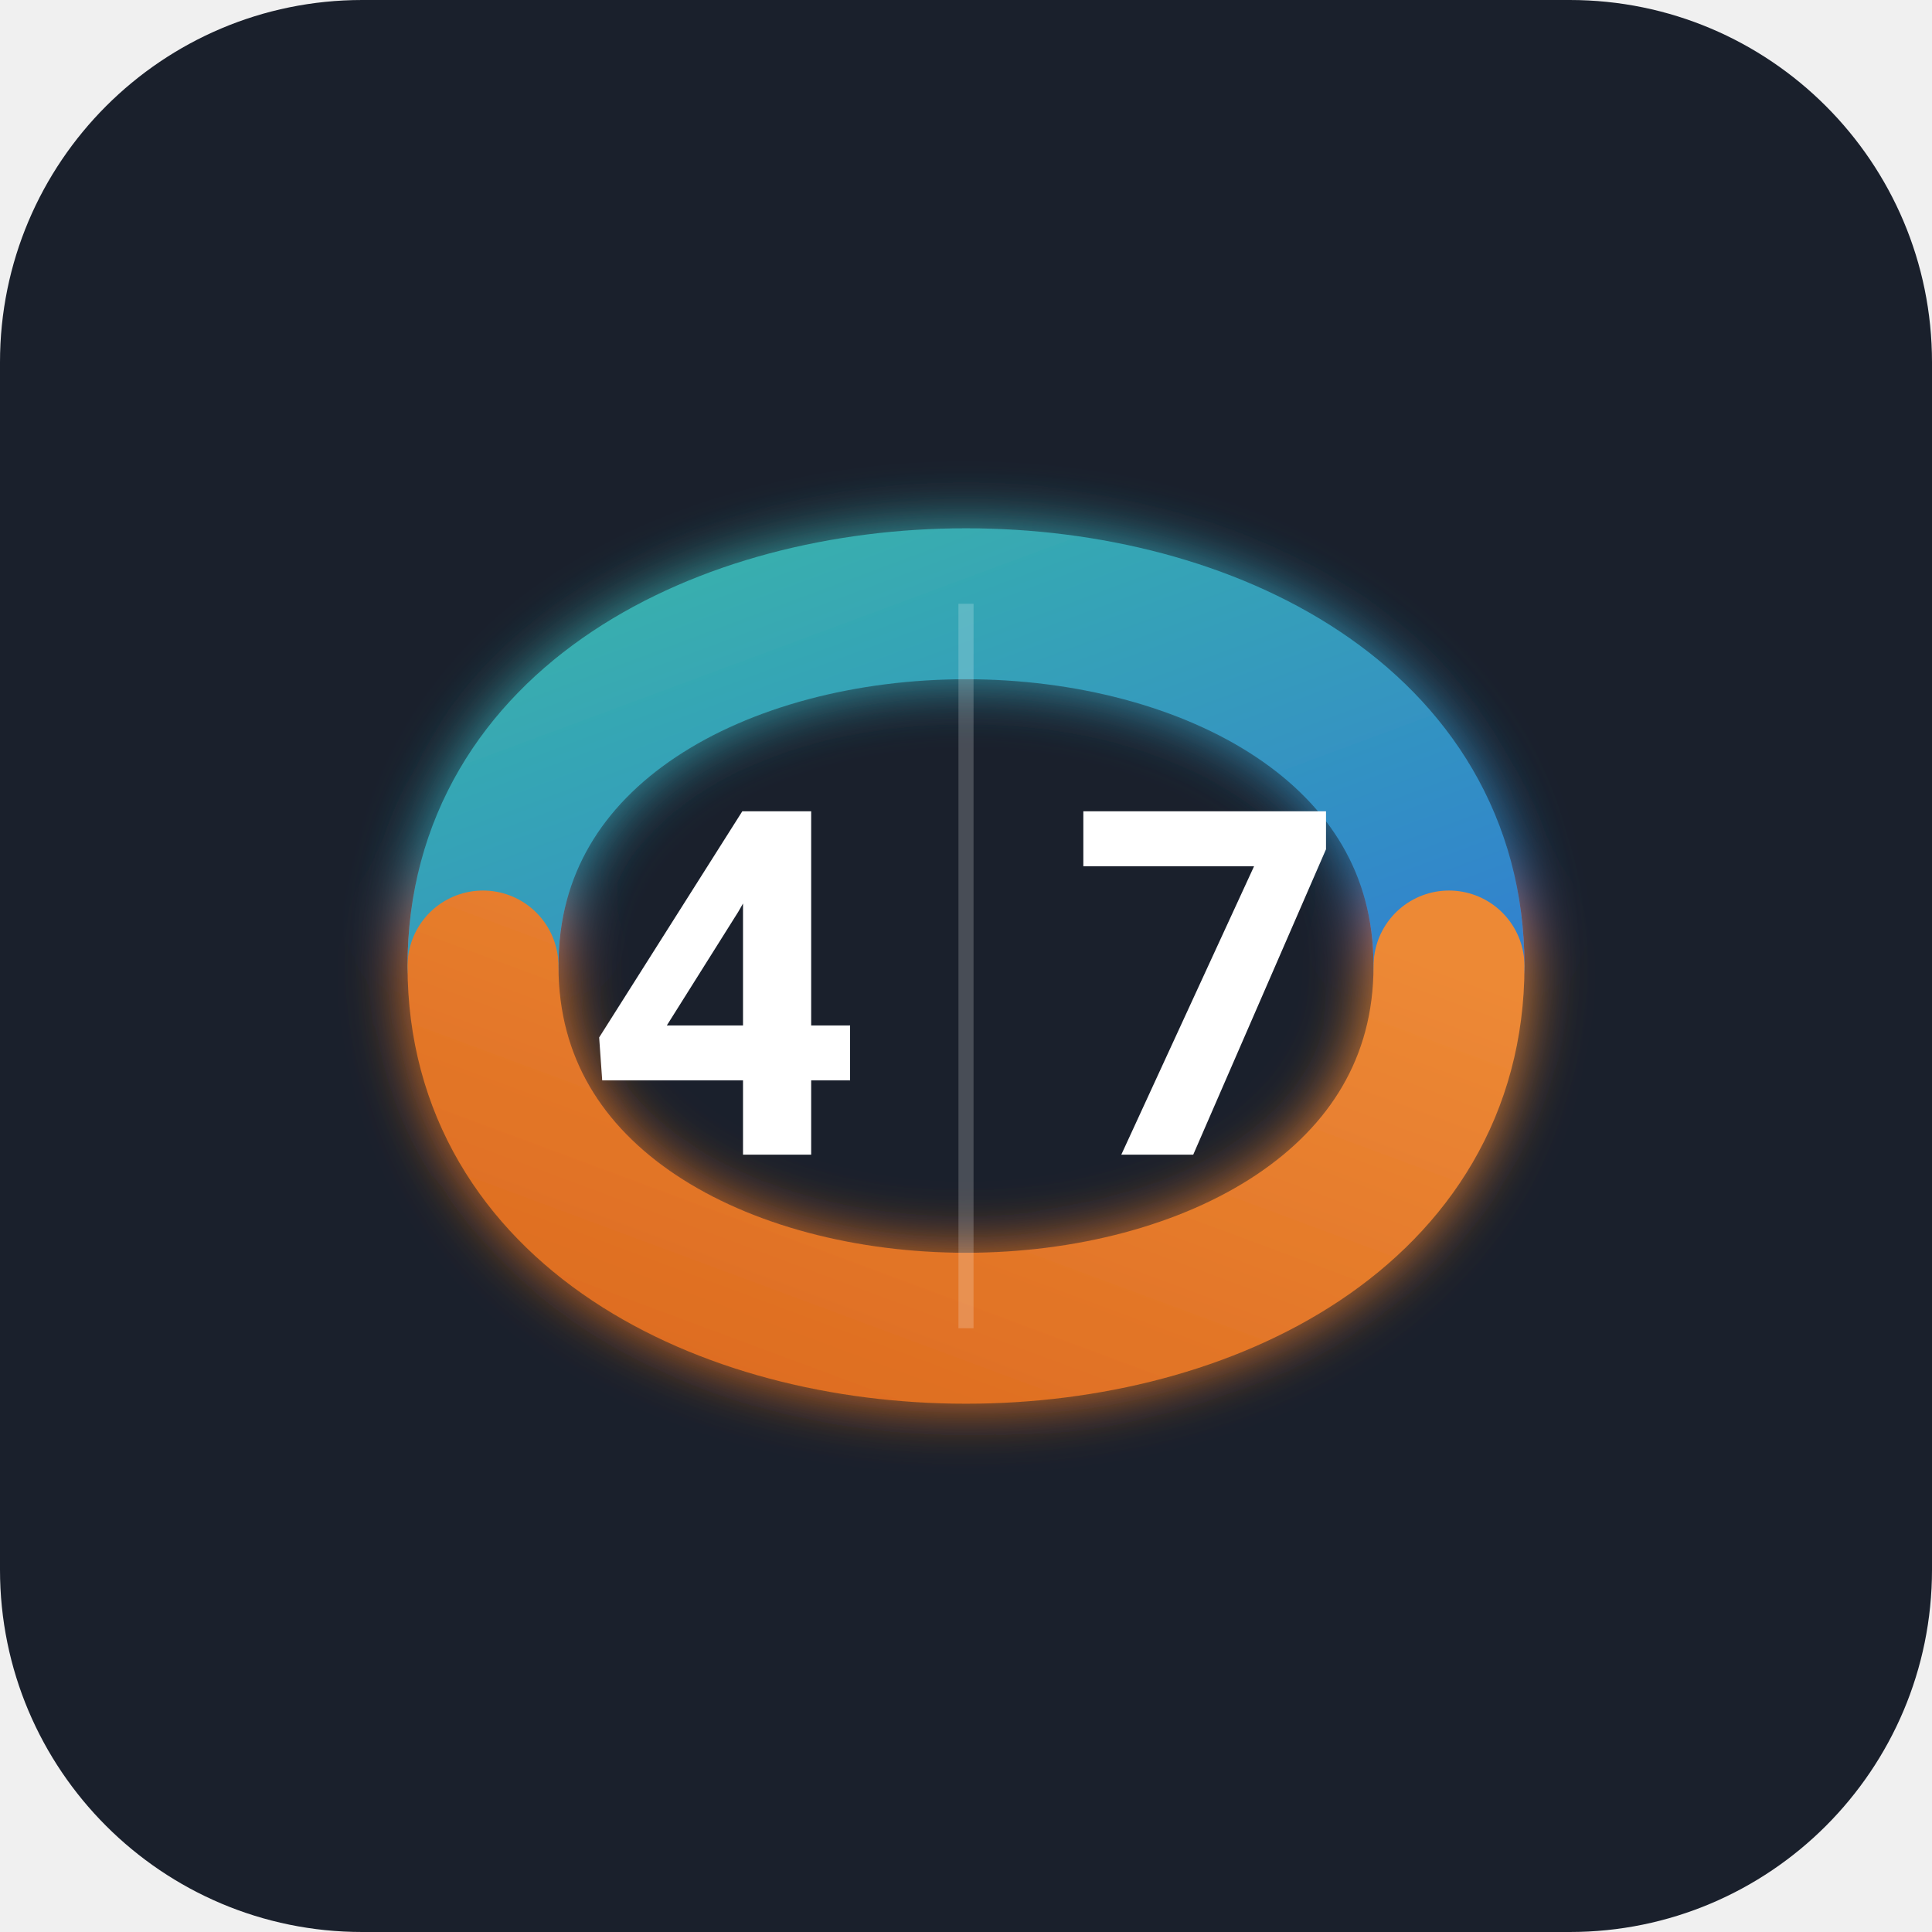
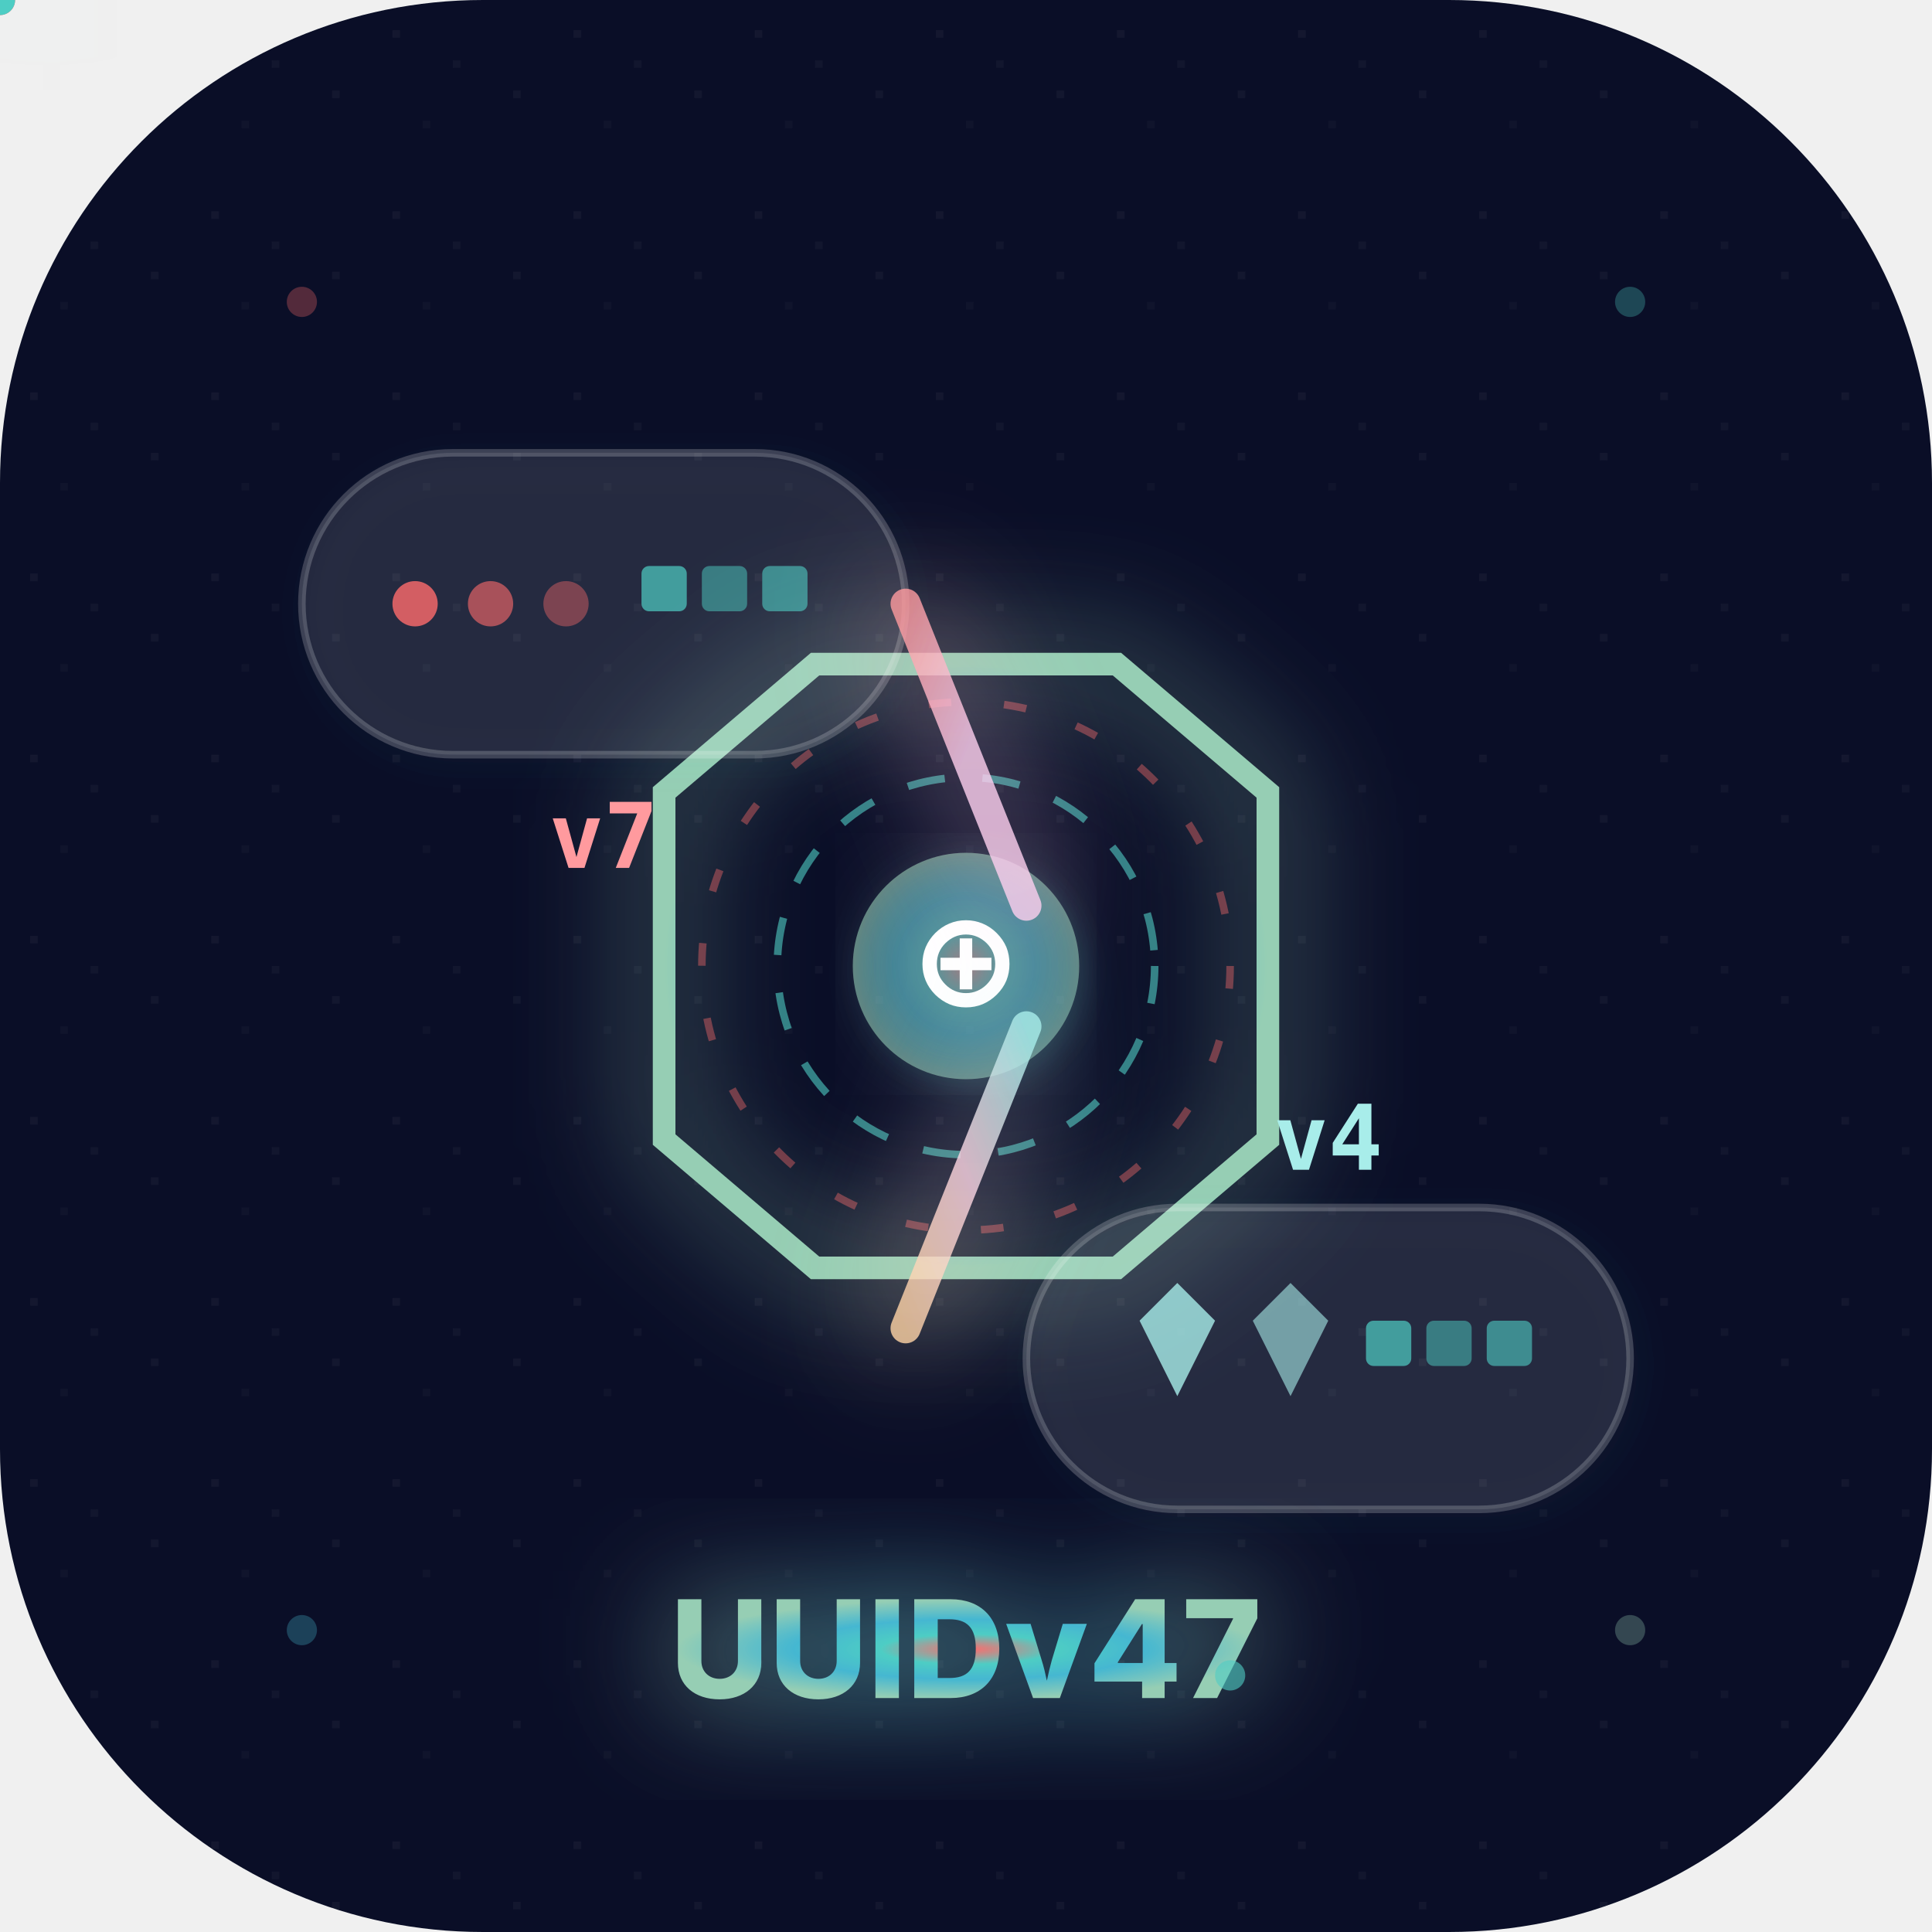
<svg xmlns="http://www.w3.org/2000/svg" width="256" height="256" viewBox="0 0 256 256" fill="none">
  <defs>
-     <linearGradient id="cool-gradient" x1="0" y1="0" x2="1" y2="1">
-       <stop offset="0%" stop-color="#38B2AC" />
-       <stop offset="100%" stop-color="#3182CE" />
+     <linearGradient id="e" x1="0%" y1="0%" x2="100%" y2="100%">
+       <stop offset="0%" stop-color="#FF9A9E" />
+       <stop offset="50%" stop-color="#FECFEF" />
+       <stop offset="100%" stop-color="#FECFEF" />
    </linearGradient>
-     <linearGradient id="warm-gradient" x1="1" y1="0" x2="0" y2="1">
-       <stop offset="0%" stop-color="#ED8936" />
-       <stop offset="100%" stop-color="#DD6B20" />
+     <linearGradient id="f" x1="100%" y1="0%" x2="0%" y2="100%">
+       <stop offset="0%" stop-color="#A8EDEA" />
+       <stop offset="50%" stop-color="#FED6E3" />
+       <stop offset="100%" stop-color="#FFD3A5" />
    </linearGradient>
-     <filter id="glow" x="-50%" y="-50%" width="200%" height="200%">
-       <feGaussianBlur stdDeviation="4" result="coloredBlur" />
+     <filter id="c" x="-100%" y="-100%" width="300%" height="300%">
+       <feGaussianBlur stdDeviation="8" result="coloredBlur" />
+       <feColorMatrix values="1 0 0 0 0 0 1 0 0 0 0 0 1 0 0 0 0 0 2 0" />
      <feMerge>
        <feMergeNode in="coloredBlur" />
        <feMergeNode in="SourceGraphic" />
      </feMerge>
    </filter>
+     <filter id="d" x="-50%" y="-50%" width="200%" height="200%">
+       <feGaussianBlur stdDeviation="2" result="blur" />
+       <feOffset dx="1" dy="1" result="offset" />
+       <feFlood flood-color="#4ECDC4" flood-opacity=".3" />
+       <feComposite in2="offset" operator="in" />
+       <feComposite in2="SourceGraphic" />
+     </filter>
+     <radialGradient id="a" cx="50%" cy="50%" r="50%">
+       <stop offset="0%" stop-color="#FF6B6B" />
+       <stop offset="30%" stop-color="#4ECDC4" />
+       <stop offset="60%" stop-color="#45B7D1" />
+       <stop offset="100%" stop-color="#96CEB4" />
+     </radialGradient>
+     <pattern id="b" x="0" y="0" width="24" height="24" patternUnits="userSpaceOnUse">
+       <path fill="rgba(255,255,255,0.1)" d="M4 4h1v1H4z" />
+       <path fill="rgba(255,255,255,0.08)" d="M12 8h1v1h-1z" />
+       <path fill="rgba(255,255,255,0.06)" d="M8 16h1v1H8z" />
+       <path fill="rgba(255,255,255,0.09)" d="M20 12h1v1h-1z" />
+     </pattern>
  </defs>
-   <rect width="256" height="256" rx="48" fill="#1A202C" />
-   <g filter="url(#glow)">
-     <path d="M64 128 C64 64, 192 64, 192 128" stroke="url(#cool-gradient)" stroke-width="20" stroke-linecap="round" fill="none" />
-     <path d="M192 128 C192 192, 64 192, 64 128" stroke="url(#warm-gradient)" stroke-width="20" stroke-linecap="round" fill="none" />
+   <rect width="256" height="256" rx="64" fill="url(#a)" opacity=".1" />
+   <rect width="256" height="256" rx="64" fill="#0A0E27" />
+   <rect width="256" height="256" rx="64" fill="url(#b)" opacity=".4" />
+   <g transform="translate(128 128)">
+     <path stroke="url(#a)" stroke-width="3" filter="url(#c)" d="m-40-23 20-17h40l20 17v46L20 40h-40l-20-17z" />
+     <circle r="15" fill="url(#a)" opacity=".6" filter="url(#d)" />
+     <circle r="25" stroke="#4ECDC4" stroke-dasharray="5,5" opacity=".6">
+       <animateTransform attributeName="transform" type="rotate" values="0;360" dur="20s" repeatCount="indefinite" />
+     </circle>
+     <circle r="35" stroke="#FF6B6B" stroke-dasharray="3,7" opacity=".4">
+       <animateTransform attributeName="transform" type="rotate" values="360;0" dur="30s" repeatCount="indefinite" />
+     </circle>
+     <text y="6" font-family="'SF Mono', Monaco, monospace" font-size="20" font-weight="bold" fill="#fff" text-anchor="middle" filter="url(#c)">
+     ⊕
+ </text>
  </g>
-   <line x1="128" y1="80" x2="128" y2="176" stroke="white" stroke-opacity="0.2" stroke-width="2" />
-   <text x="96" y="153" font-family="-apple-system, BlinkMacSystemFont, 'Segoe UI', Roboto, Helvetica, Arial, sans-serif" font-size="64" font-weight="bold" fill="white" text-anchor="middle">4</text>
-   <text x="160" y="153" font-family="-apple-system, BlinkMacSystemFont, 'Segoe UI', Roboto, Helvetica, Arial, sans-serif" font-size="64" font-weight="bold" fill="white" text-anchor="middle">7</text>
+   <g transform="translate(40 60)">
+     <rect width="80" height="40" rx="20" fill="rgba(255,255,255,0.1)" stroke="rgba(255,255,255,0.2)" filter="url(#d)" />
+     <g fill="#FF6B6B">
+       <circle cx="15" cy="20" r="3" opacity=".8">
+         <animate attributeName="opacity" values="0.3;1;0.3" dur="2s" repeatCount="indefinite" />
+       </circle>
+       <circle cx="25" cy="20" r="3" opacity=".6">
+         <animate attributeName="opacity" values="0.3;1;0.3" dur="2s" begin="0.3s" repeatCount="indefinite" />
+       </circle>
+       <circle cx="35" cy="20" r="3" opacity=".4">
+         <animate attributeName="opacity" values="0.3;1;0.3" dur="2s" begin="0.6s" repeatCount="indefinite" />
+       </circle>
+     </g>
+     <g transform="translate(45 15)" fill="#4ECDC4">
+       <rect width="6" height="6" rx="1" opacity=".7">
+         <animate attributeName="opacity" values="0.4;0.9;0.4" dur="3s" repeatCount="indefinite" />
+       </rect>
+       <rect x="8" width="6" height="6" rx="1" opacity=".5">
+         <animate attributeName="opacity" values="0.4;0.9;0.4" dur="3s" begin="1s" repeatCount="indefinite" />
+       </rect>
+       <rect x="16" width="6" height="6" rx="1" opacity=".6">
+         <animate attributeName="opacity" values="0.4;0.9;0.4" dur="3s" begin="2s" repeatCount="indefinite" />
+       </rect>
+     </g>
+     <text x="40" y="55" font-family="'SF Mono', Monaco, monospace" font-size="12" font-weight="700" fill="#FF9A9E" text-anchor="middle">
+     v7
+ </text>
+   </g>
+   <g transform="translate(136 160)">
+     <rect width="80" height="40" rx="20" fill="rgba(255,255,255,0.1)" stroke="rgba(255,255,255,0.2)" filter="url(#d)" />
+     <g fill="#A8EDEA">
+       <path opacity=".8" d="m15 15 5-5 5 5-5 10z">
+         <animateTransform attributeName="transform" type="rotate" values="0 20 17.5;360 20 17.5" dur="4s" repeatCount="indefinite" />
+       </path>
+       <path opacity=".6" d="m30 15 5-5 5 5-5 10z">
+         <animateTransform attributeName="transform" type="rotate" values="360 35 17.5;0 35 17.5" dur="4s" repeatCount="indefinite" />
+       </path>
+     </g>
+     <g transform="translate(45 15)" fill="#4ECDC4">
+       <rect width="6" height="6" rx="1" opacity=".7">
+         <animate attributeName="opacity" values="0.4;0.9;0.4" dur="3s" repeatCount="indefinite" />
+       </rect>
+       <rect x="8" width="6" height="6" rx="1" opacity=".5">
+         <animate attributeName="opacity" values="0.4;0.9;0.4" dur="3s" begin="1s" repeatCount="indefinite" />
+       </rect>
+       <rect x="16" width="6" height="6" rx="1" opacity=".6">
+         <animate attributeName="opacity" values="0.4;0.9;0.4" dur="3s" begin="2s" repeatCount="indefinite" />
+       </rect>
+     </g>
+     <text x="40" y="-5" font-family="'SF Mono', Monaco, monospace" font-size="12" font-weight="700" fill="#A8EDEA" text-anchor="middle">
+     v4
+ </text>
+   </g>
+   <g filter="url(#c)">
+     <path d="m120 80 16 40" stroke="url(#e)" stroke-width="4" stroke-linecap="round" opacity=".8">
+       <animate attributeName="stroke-dasharray" values="0,100;20,80;0,100" dur="3s" repeatCount="indefinite" />
+     </path>
+     <path d="m136 136-16 40" stroke="url(#f)" stroke-width="4" stroke-linecap="round" opacity=".8">
+       <animate attributeName="stroke-dasharray" values="0,100;20,80;0,100" dur="3s" begin="1.5s" repeatCount="indefinite" />
+     </path>
+     <circle r="2" fill="#FF6B6B">
+       <animateMotion dur="3s" repeatCount="indefinite">
+         <mpath href="#g" />
+       </animateMotion>
+     </circle>
+     <circle r="2" fill="#4ECDC4">
+       <animateMotion dur="3s" begin="1.5s" repeatCount="indefinite">
+         <mpath href="#h" />
+       </animateMotion>
+     </circle>
+   </g>
+   <defs>
+     <path id="g" d="m120 80 16 40" />
+     <path id="h" d="m136 136-16 40" />
+   </defs>
+   <g transform="translate(128 225)">
+     <text font-family="'SF Pro Display', -apple-system, BlinkMacSystemFont, sans-serif" font-size="18" font-weight="800" fill="url(#a)" text-anchor="middle" filter="url(#c)">
+     UUIDv47
+ </text>
+     <circle cx="35" cy="-3" r="2" fill="#4ECDC4" opacity=".6">
+       <animate attributeName="opacity" values="0.3;1;0.3" dur="2s" repeatCount="indefinite" />
+     </circle>
+   </g>
+   <g opacity=".3">
+     <circle cx="40" cy="40" r="2" fill="#FF6B6B" />
+     <circle cx="216" cy="40" r="2" fill="#4ECDC4" />
+     <circle cx="40" cy="216" r="2" fill="#45B7D1" />
+     <circle cx="216" cy="216" r="2" fill="#96CEB4" />
+   </g>
</svg>
